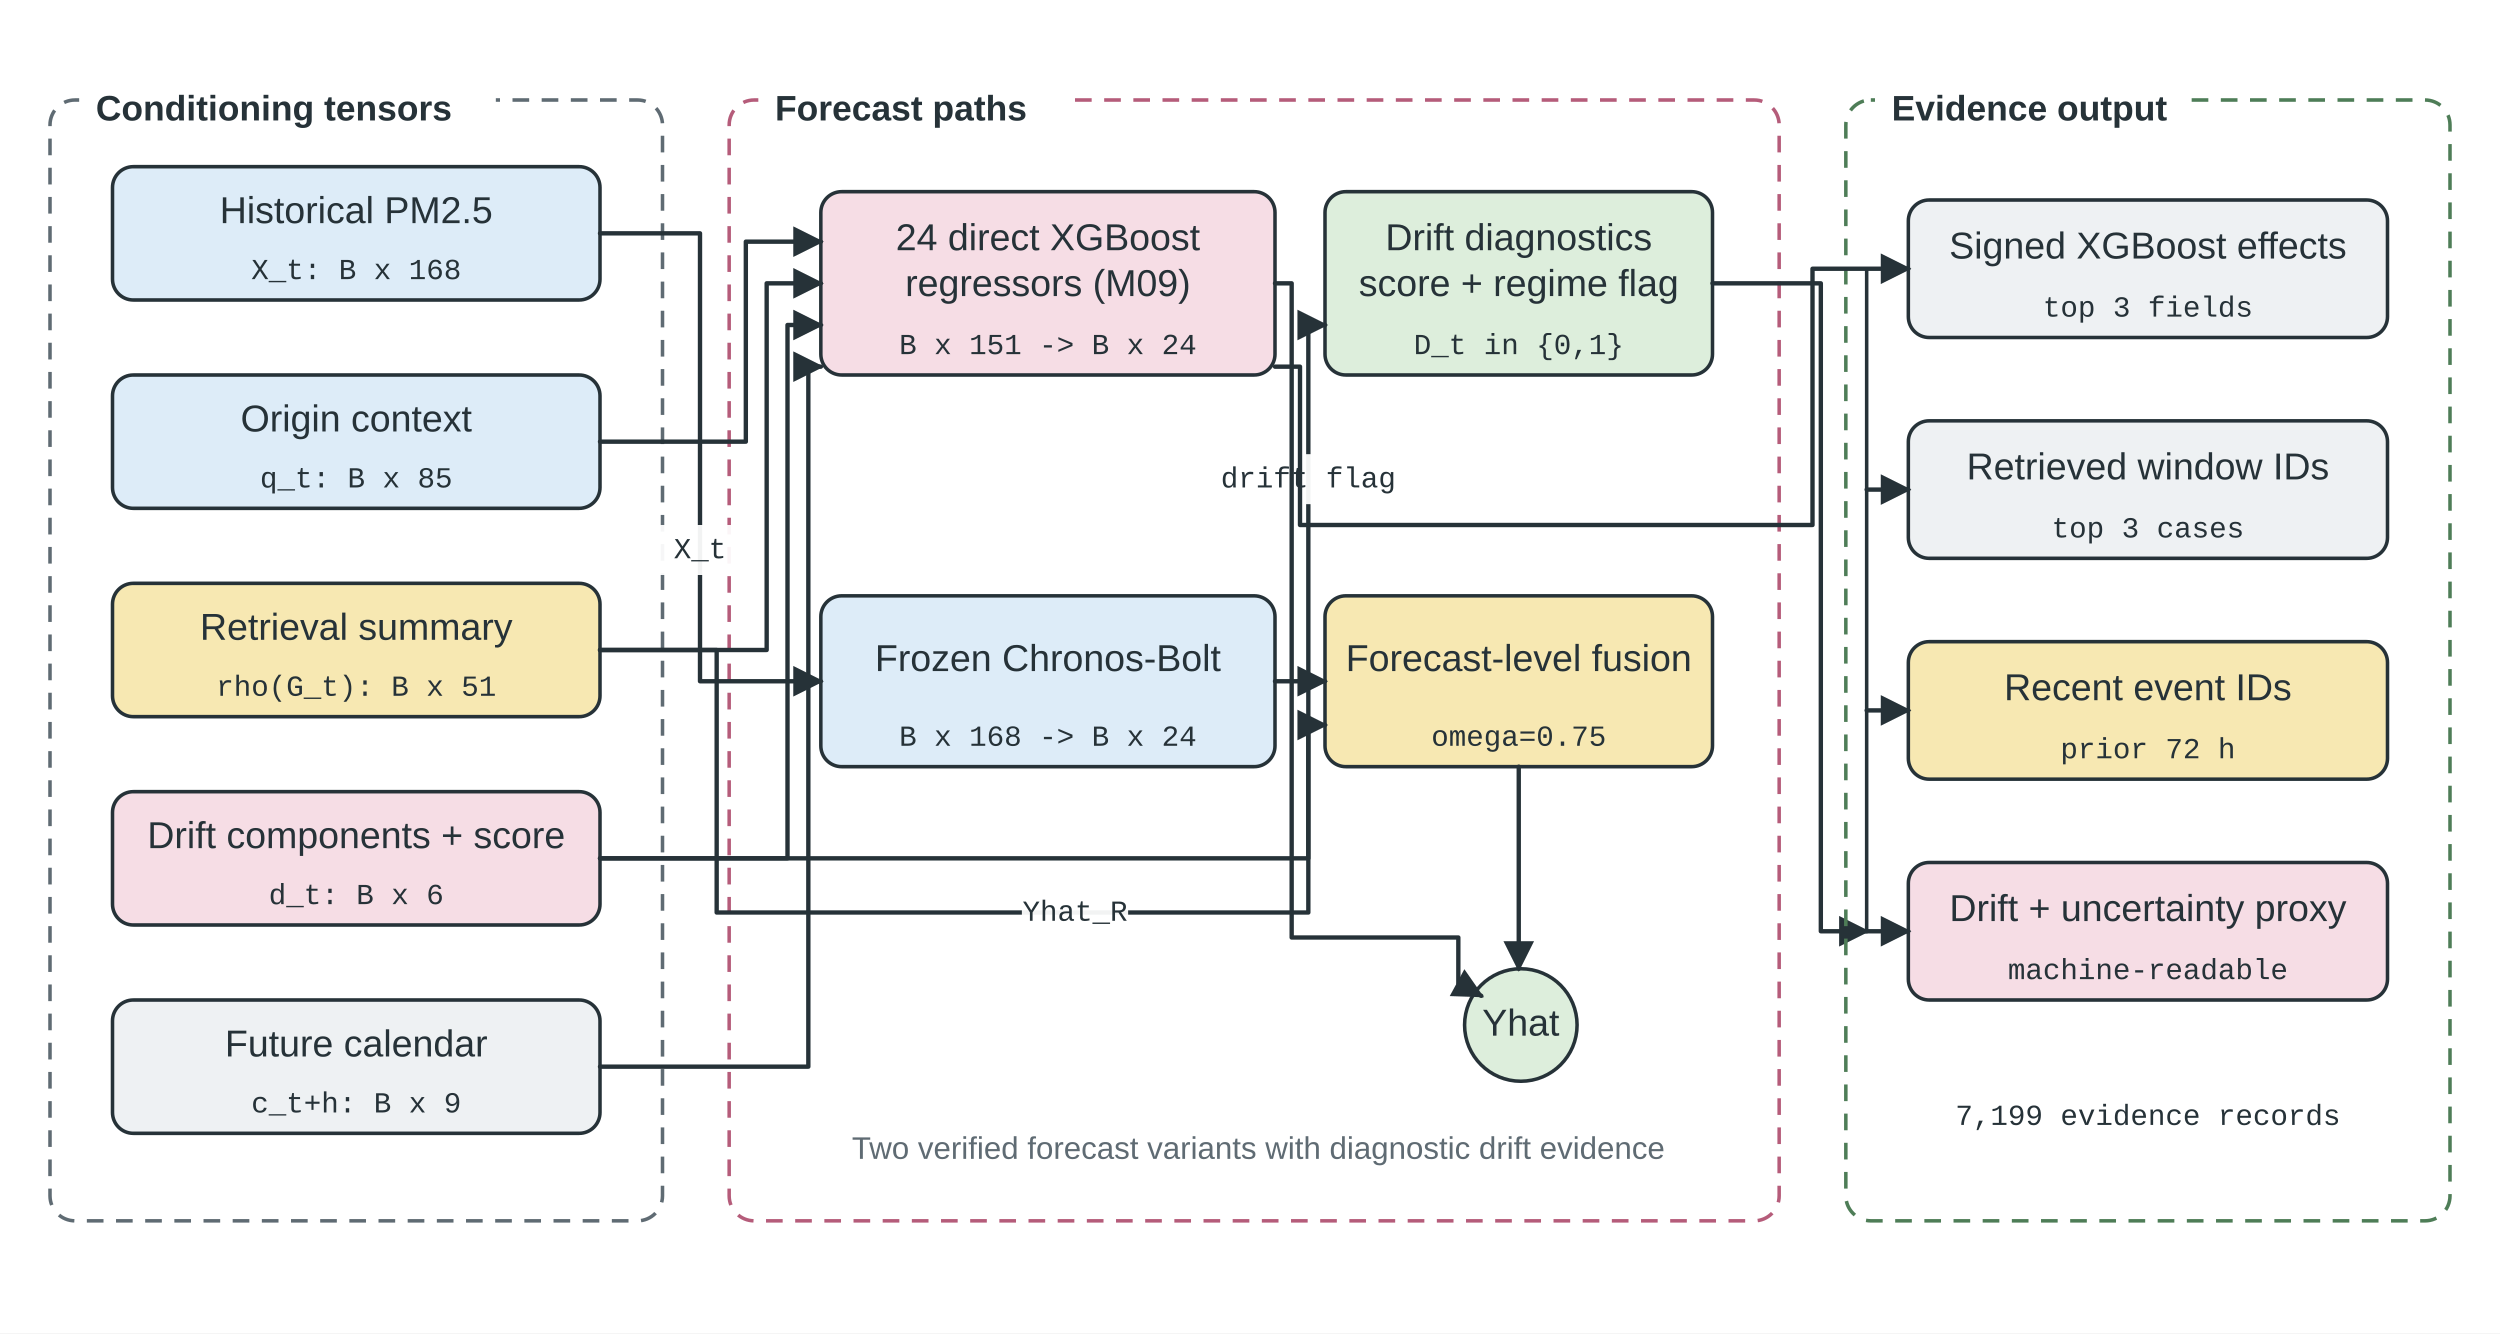
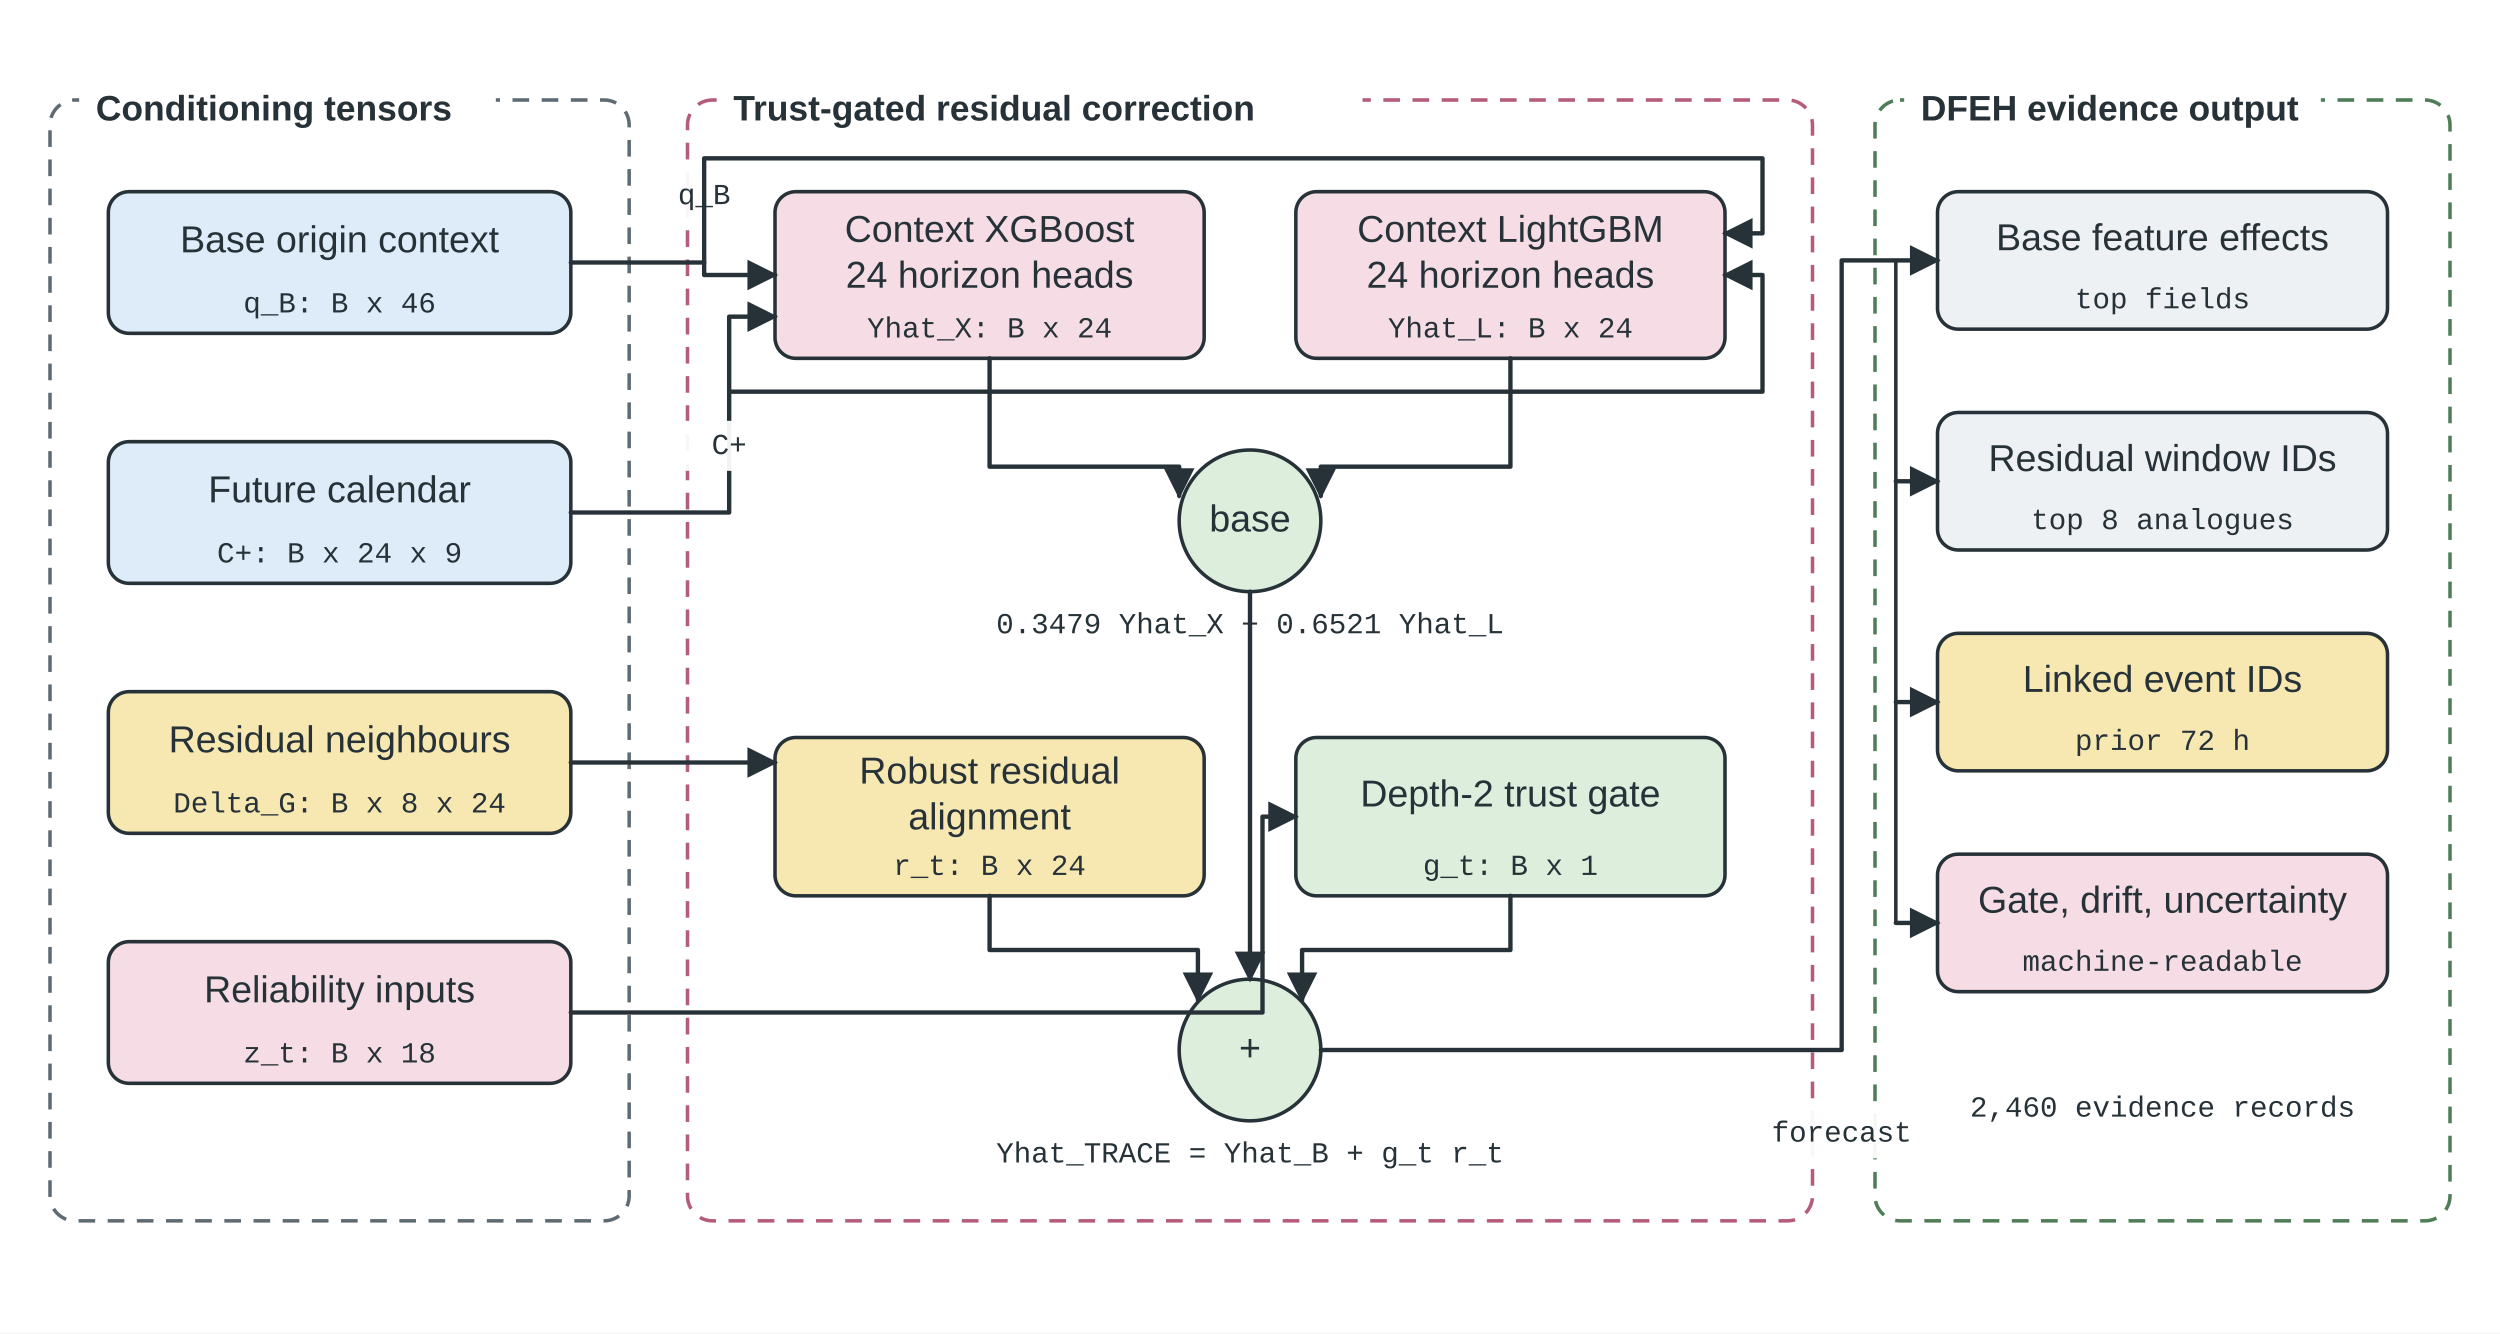
- <svg xmlns="http://www.w3.org/2000/svg" width="1200" height="640" viewBox="0 0 1200 640" role="img" aria-label="Drift-Aware Forecast and Evidence Head internals">
+ <svg xmlns="http://www.w3.org/2000/svg" width="1200" height="640" viewBox="0 0 1200 640" role="img" aria-label="TRACE residual correction and evidence head internals">
  <defs>
    <marker id="arrow" viewBox="0 0 10 10" refX="9" refY="5" markerWidth="7" markerHeight="7" orient="auto-start-reverse">
      <path d="M 0 0 L 10 5 L 0 10 z" fill="#263238" />
    </marker>
    <style>
.label{font-family:Arial,Helvetica,sans-serif;font-size:18px;fill:#263238}
.small{font-family:Arial,Helvetica,sans-serif;font-size:15px;fill:#5F6B73}
.mono{font-family:Consolas,'Courier New',monospace;font-size:14px;fill:#263238}
.group{font-family:Arial,Helvetica,sans-serif;font-size:17px;font-weight:700;fill:#263238}
.title{font-family:Arial,Helvetica,sans-serif;font-size:21px;font-weight:700;fill:#263238}
</style>
  </defs>
  <rect x="0" y="0" width="1200" height="640" fill="#FFFFFF" />
-   <rect x="24" y="48" width="294" height="538" rx="12" fill="none" stroke="#5F6B73" stroke-width="1.7" stroke-dasharray="8 6" />
+   <rect x="24" y="48" width="278" height="538" rx="12" fill="none" stroke="#5F6B73" stroke-width="1.7" stroke-dasharray="8 6" />
  <rect x="38" y="36" width="200" height="24" fill="#FFFFFF" />
  <text x="46" y="53" class="group" text-anchor="start" dominant-baseline="middle">Conditioning tensors</text>
-   <rect x="54" y="80" width="234" height="64" rx="10" fill="#DDECF8" stroke="#263238" stroke-width="1.7" />
-   <text x="171.0" y="102.0" class="label" text-anchor="middle" dominant-baseline="middle">Historical PM2.5</text>
-   <text x="171.0" y="130" class="mono" text-anchor="middle" dominant-baseline="middle">X_t: B x 168</text>
-   <rect x="54" y="180" width="234" height="64" rx="10" fill="#DDECF8" stroke="#263238" stroke-width="1.7" />
-   <text x="171.0" y="202.0" class="label" text-anchor="middle" dominant-baseline="middle">Origin context</text>
-   <text x="171.0" y="230" class="mono" text-anchor="middle" dominant-baseline="middle">q_t: B x 85</text>
-   <rect x="54" y="280" width="234" height="64" rx="10" fill="#F7E8B2" stroke="#263238" stroke-width="1.7" />
-   <text x="171.0" y="302.0" class="label" text-anchor="middle" dominant-baseline="middle">Retrieval summary</text>
-   <text x="171.0" y="330" class="mono" text-anchor="middle" dominant-baseline="middle">rho(G_t): B x 51</text>
-   <rect x="54" y="380" width="234" height="64" rx="10" fill="#F6DDE5" stroke="#263238" stroke-width="1.7" />
-   <text x="171.0" y="402.0" class="label" text-anchor="middle" dominant-baseline="middle">Drift components + score</text>
-   <text x="171.0" y="430" class="mono" text-anchor="middle" dominant-baseline="middle">d_t: B x 6</text>
-   <rect x="54" y="480" width="234" height="64" rx="10" fill="#EEF1F3" stroke="#263238" stroke-width="1.7" />
-   <text x="171.0" y="502.0" class="label" text-anchor="middle" dominant-baseline="middle">Future calendar</text>
-   <text x="171.0" y="530" class="mono" text-anchor="middle" dominant-baseline="middle">c_t+h: B x 9</text>
-   <rect x="350" y="48" width="504" height="538" rx="12" fill="none" stroke="#B55C7A" stroke-width="1.7" stroke-dasharray="8 6" />
-   <rect x="364" y="36" width="150" height="24" fill="#FFFFFF" />
-   <text x="372" y="53" class="group" text-anchor="start" dominant-baseline="middle">Forecast paths</text>
-   <rect x="394" y="92" width="218" height="88" rx="10" fill="#F6DDE5" stroke="#263238" stroke-width="1.7" />
-   <text x="503.0" y="115.0" class="label" text-anchor="middle" dominant-baseline="middle">24 direct XGBoost</text>
-   <text x="503.0" y="137.0" class="label" text-anchor="middle" dominant-baseline="middle">regressors (M09)</text>
-   <text x="503.0" y="166" class="mono" text-anchor="middle" dominant-baseline="middle">B x 151 -&gt; B x 24</text>
-   <rect x="636" y="92" width="186" height="88" rx="10" fill="#DDEEDC" stroke="#263238" stroke-width="1.7" />
-   <text x="729.0" y="115.0" class="label" text-anchor="middle" dominant-baseline="middle">Drift diagnostics</text>
-   <text x="729.0" y="137.0" class="label" text-anchor="middle" dominant-baseline="middle">score + regime flag</text>
-   <text x="729.0" y="166" class="mono" text-anchor="middle" dominant-baseline="middle">D_t in {0,1}</text>
-   <rect x="394" y="286" width="218" height="82" rx="10" fill="#DDECF8" stroke="#263238" stroke-width="1.7" />
-   <text x="503.0" y="317.0" class="label" text-anchor="middle" dominant-baseline="middle">Frozen Chronos-Bolt</text>
-   <text x="503.0" y="354" class="mono" text-anchor="middle" dominant-baseline="middle">B x 168 -&gt; B x 24</text>
-   <rect x="636" y="286" width="186" height="82" rx="10" fill="#F7E8B2" stroke="#263238" stroke-width="1.7" />
-   <text x="729.0" y="317.0" class="label" text-anchor="middle" dominant-baseline="middle">Forecast-level fusion</text>
-   <text x="729.0" y="354" class="mono" text-anchor="middle" dominant-baseline="middle">omega=0.75</text>
-   <polyline points="288,212 358,212 358,116 394,116" fill="none" stroke="#263238" stroke-width="2.1" stroke-linejoin="round" stroke-linecap="round" marker-end="url(#arrow)" />
-   <polyline points="288,312 368,312 368,136 394,136" fill="none" stroke="#263238" stroke-width="2.1" stroke-linejoin="round" stroke-linecap="round" marker-end="url(#arrow)" />
-   <polyline points="288,412 378,412 378,156 394,156" fill="none" stroke="#263238" stroke-width="2.1" stroke-linejoin="round" stroke-linecap="round" marker-end="url(#arrow)" />
-   <polyline points="288,512 388,512 388,176 394,176" fill="none" stroke="#263238" stroke-width="2.1" stroke-linejoin="round" stroke-linecap="round" marker-end="url(#arrow)" />
-   <polyline points="288,112 336,112 336,327 394,327" fill="none" stroke="#263238" stroke-width="2.1" stroke-linejoin="round" stroke-linecap="round" marker-end="url(#arrow)" />
-   <rect x="312.0" y="252" width="48" height="24" fill="#FFFFFF" opacity="0.94" />
-   <text x="336" y="264" class="mono" text-anchor="middle" dominant-baseline="middle">X_t</text>
-   <polyline points="288,312 344,312 344,438 628,438 628,348 636,348" fill="none" stroke="#263238" stroke-width="2.1" stroke-linejoin="round" stroke-linecap="round" marker-end="url(#arrow)" />
-   <rect x="490.5" y="426" width="51.0" height="24" fill="#FFFFFF" opacity="0.94" />
-   <text x="516" y="438" class="mono" text-anchor="middle" dominant-baseline="middle">Yhat_R</text>
-   <polyline points="612,327 636,327" fill="none" stroke="#263238" stroke-width="2.1" stroke-linejoin="round" stroke-linecap="round" marker-end="url(#arrow)" />
-   <polyline points="288,412 628,412 628,156 636,156" fill="none" stroke="#263238" stroke-width="2.1" stroke-linejoin="round" stroke-linecap="round" marker-end="url(#arrow)" />
-   <rect x="585.5" y="218" width="85.0" height="24" fill="#FFFFFF" opacity="0.94" />
-   <text x="628" y="230" class="mono" text-anchor="middle" dominant-baseline="middle">drift flag</text>
-   <circle cx="730" cy="492" r="27" fill="#DDEEDC" stroke="#263238" stroke-width="1.7" />
-   <text x="730" y="492" class="label" text-anchor="middle" dominant-baseline="middle">Yhat</text>
-   <polyline points="612,136 620,136 620,450 700,450 700,472 711,478" fill="none" stroke="#263238" stroke-width="2.1" stroke-linejoin="round" stroke-linecap="round" marker-end="url(#arrow)" />
-   <polyline points="822,136 874,136 874,447 896,447" fill="none" stroke="#263238" stroke-width="2.1" stroke-linejoin="round" stroke-linecap="round" marker-end="url(#arrow)" />
-   <polyline points="729,368 729,465" fill="none" stroke="#263238" stroke-width="2.1" stroke-linejoin="round" stroke-linecap="round" marker-end="url(#arrow)" />
-   <text x="604" y="552" class="small" text-anchor="middle" dominant-baseline="middle">Two verified forecast variants with diagnostic drift evidence</text>
-   <rect x="886" y="48" width="290" height="538" rx="12" fill="none" stroke="#4E7D57" stroke-width="1.7" stroke-dasharray="8 6" />
-   <rect x="900" y="36" width="150" height="24" fill="#FFFFFF" />
-   <text x="908" y="53" class="group" text-anchor="start" dominant-baseline="middle">Evidence output</text>
-   <rect x="916" y="96" width="230" height="66" rx="10" fill="#EEF1F3" stroke="#263238" stroke-width="1.7" />
-   <text x="1031.0" y="119.0" class="label" text-anchor="middle" dominant-baseline="middle">Signed XGBoost effects</text>
-   <text x="1031.0" y="148" class="mono" text-anchor="middle" dominant-baseline="middle">top 3 fields</text>
-   <rect x="916" y="202" width="230" height="66" rx="10" fill="#EEF1F3" stroke="#263238" stroke-width="1.7" />
-   <text x="1031.0" y="225.0" class="label" text-anchor="middle" dominant-baseline="middle">Retrieved window IDs</text>
-   <text x="1031.0" y="254" class="mono" text-anchor="middle" dominant-baseline="middle">top 3 cases</text>
-   <rect x="916" y="308" width="230" height="66" rx="10" fill="#F7E8B2" stroke="#263238" stroke-width="1.7" />
-   <text x="1031.0" y="331.0" class="label" text-anchor="middle" dominant-baseline="middle">Recent event IDs</text>
-   <text x="1031.0" y="360" class="mono" text-anchor="middle" dominant-baseline="middle">prior 72 h</text>
-   <rect x="916" y="414" width="230" height="66" rx="10" fill="#F6DDE5" stroke="#263238" stroke-width="1.7" />
-   <text x="1031.0" y="437.0" class="label" text-anchor="middle" dominant-baseline="middle">Drift + uncertainty proxy</text>
-   <text x="1031.0" y="466" class="mono" text-anchor="middle" dominant-baseline="middle">machine-readable</text>
-   <polyline points="612,176 624,176 624,252 870,252 870,129 916,129" fill="none" stroke="#263238" stroke-width="2.1" stroke-linejoin="round" stroke-linecap="round" marker-end="url(#arrow)" />
-   <polyline points="896,235 916,235" fill="none" stroke="#263238" stroke-width="2.1" stroke-linejoin="round" stroke-linecap="round" marker-end="url(#arrow)" />
-   <polyline points="896,341 916,341" fill="none" stroke="#263238" stroke-width="2.1" stroke-linejoin="round" stroke-linecap="round" marker-end="url(#arrow)" />
-   <polyline points="896,447 916,447" fill="none" stroke="#263238" stroke-width="2.1" stroke-linejoin="round" stroke-linecap="round" marker-end="url(#arrow)" />
-   <line x1="896" y1="129" x2="896" y2="447" stroke="#263238" stroke-width="1.7" />
-   <text x="1031" y="536" class="mono" text-anchor="middle" dominant-baseline="middle">7,199 evidence records</text>
+   <rect x="52" y="92" width="222" height="68" rx="10" fill="#DDECF8" stroke="#263238" stroke-width="1.7" />
+   <text x="163.0" y="116.0" class="label" text-anchor="middle" dominant-baseline="middle">Base origin context</text>
+   <text x="163.0" y="146" class="mono" text-anchor="middle" dominant-baseline="middle">q_B: B x 46</text>
+   <rect x="52" y="212" width="222" height="68" rx="10" fill="#DDECF8" stroke="#263238" stroke-width="1.7" />
+   <text x="163.0" y="236.0" class="label" text-anchor="middle" dominant-baseline="middle">Future calendar</text>
+   <text x="163.0" y="266" class="mono" text-anchor="middle" dominant-baseline="middle">C+: B x 24 x 9</text>
+   <rect x="52" y="332" width="222" height="68" rx="10" fill="#F7E8B2" stroke="#263238" stroke-width="1.7" />
+   <text x="163.0" y="356.0" class="label" text-anchor="middle" dominant-baseline="middle">Residual neighbours</text>
+   <text x="163.0" y="386" class="mono" text-anchor="middle" dominant-baseline="middle">Delta_G: B x 8 x 24</text>
+   <rect x="52" y="452" width="222" height="68" rx="10" fill="#F6DDE5" stroke="#263238" stroke-width="1.7" />
+   <text x="163.0" y="476.0" class="label" text-anchor="middle" dominant-baseline="middle">Reliability inputs</text>
+   <text x="163.0" y="506" class="mono" text-anchor="middle" dominant-baseline="middle">z_t: B x 18</text>
+   <rect x="330" y="48" width="540" height="538" rx="12" fill="none" stroke="#B55C7A" stroke-width="1.7" stroke-dasharray="8 6" />
+   <rect x="344" y="36" width="310" height="24" fill="#FFFFFF" />
+   <text x="352" y="53" class="group" text-anchor="start" dominant-baseline="middle">Trust-gated residual correction</text>
+   <rect x="372" y="92" width="206" height="80" rx="10" fill="#F6DDE5" stroke="#263238" stroke-width="1.7" />
+   <text x="475.0" y="111.0" class="label" text-anchor="middle" dominant-baseline="middle">Context XGBoost</text>
+   <text x="475.0" y="133.0" class="label" text-anchor="middle" dominant-baseline="middle">24 horizon heads</text>
+   <text x="475.0" y="158" class="mono" text-anchor="middle" dominant-baseline="middle">Yhat_X: B x 24</text>
+   <rect x="622" y="92" width="206" height="80" rx="10" fill="#F6DDE5" stroke="#263238" stroke-width="1.7" />
+   <text x="725.0" y="111.0" class="label" text-anchor="middle" dominant-baseline="middle">Context LightGBM</text>
+   <text x="725.0" y="133.0" class="label" text-anchor="middle" dominant-baseline="middle">24 horizon heads</text>
+   <text x="725.0" y="158" class="mono" text-anchor="middle" dominant-baseline="middle">Yhat_L: B x 24</text>
+   <circle cx="600" cy="250" r="34" fill="#DDEEDC" stroke="#263238" stroke-width="1.7" />
+   <text x="600" y="250" class="label" text-anchor="middle" dominant-baseline="middle">base</text>
+   <text x="600" y="300" class="mono" text-anchor="middle" dominant-baseline="middle">0.3479 Yhat_X + 0.6521 Yhat_L</text>
+   <rect x="372" y="354" width="206" height="76" rx="10" fill="#F7E8B2" stroke="#263238" stroke-width="1.7" />
+   <text x="475.0" y="371.0" class="label" text-anchor="middle" dominant-baseline="middle">Robust residual</text>
+   <text x="475.0" y="393.0" class="label" text-anchor="middle" dominant-baseline="middle">alignment</text>
+   <text x="475.0" y="416" class="mono" text-anchor="middle" dominant-baseline="middle">r_t: B x 24</text>
+   <rect x="622" y="354" width="206" height="76" rx="10" fill="#DDEEDC" stroke="#263238" stroke-width="1.7" />
+   <text x="725.0" y="382.0" class="label" text-anchor="middle" dominant-baseline="middle">Depth-2 trust gate</text>
+   <text x="725.0" y="416" class="mono" text-anchor="middle" dominant-baseline="middle">g_t: B x 1</text>
+   <circle cx="600" cy="504" r="34" fill="#DDEEDC" stroke="#263238" stroke-width="1.7" />
+   <text x="600" y="504" class="label" text-anchor="middle" dominant-baseline="middle">+</text>
+   <text x="600" y="554" class="mono" text-anchor="middle" dominant-baseline="middle">Yhat_TRACE = Yhat_B + g_t r_t</text>
+   <polyline points="274,126 338,126 338,132 372,132" fill="none" stroke="#263238" stroke-width="2.1" stroke-linejoin="round" stroke-linecap="round" marker-end="url(#arrow)" />
+   <rect x="314.0" y="82" width="48" height="24" fill="#FFFFFF" opacity="0.94" />
+   <text x="338" y="94" class="mono" text-anchor="middle" dominant-baseline="middle">q_B</text>
+   <polyline points="274,246 350,246 350,188 846,188 846,132 828,132" fill="none" stroke="#263238" stroke-width="2.1" stroke-linejoin="round" stroke-linecap="round" marker-end="url(#arrow)" />
+   <rect x="326.0" y="202" width="48" height="24" fill="#FFFFFF" opacity="0.94" />
+   <text x="350" y="214" class="mono" text-anchor="middle" dominant-baseline="middle">C+</text>
+   <polyline points="350,188 350,152 372,152" fill="none" stroke="#263238" stroke-width="2.1" stroke-linejoin="round" stroke-linecap="round" marker-end="url(#arrow)" />
+   <polyline points="338,126 338,76 846,76 846,112 828,112" fill="none" stroke="#263238" stroke-width="2.1" stroke-linejoin="round" stroke-linecap="round" marker-end="url(#arrow)" />
+   <polyline points="475,172 475,224 566,224 566,238" fill="none" stroke="#263238" stroke-width="2.1" stroke-linejoin="round" stroke-linecap="round" marker-end="url(#arrow)" />
+   <polyline points="725,172 725,224 634,224 634,238" fill="none" stroke="#263238" stroke-width="2.1" stroke-linejoin="round" stroke-linecap="round" marker-end="url(#arrow)" />
+   <polyline points="274,366 372,366" fill="none" stroke="#263238" stroke-width="2.1" stroke-linejoin="round" stroke-linecap="round" marker-end="url(#arrow)" />
+   <polyline points="274,486 606,486 606,392 622,392" fill="none" stroke="#263238" stroke-width="2.1" stroke-linejoin="round" stroke-linecap="round" marker-end="url(#arrow)" />
+   <polyline points="600,284 600,470" fill="none" stroke="#263238" stroke-width="2.1" stroke-linejoin="round" stroke-linecap="round" marker-end="url(#arrow)" />
+   <polyline points="475,430 475,456 575,456 575,480" fill="none" stroke="#263238" stroke-width="2.1" stroke-linejoin="round" stroke-linecap="round" marker-end="url(#arrow)" />
+   <polyline points="725,430 725,456 625,456 625,480" fill="none" stroke="#263238" stroke-width="2.1" stroke-linejoin="round" stroke-linecap="round" marker-end="url(#arrow)" />
+   <rect x="900" y="48" width="276" height="538" rx="12" fill="none" stroke="#4E7D57" stroke-width="1.7" stroke-dasharray="8 6" />
+   <rect x="914" y="36" width="200" height="24" fill="#FFFFFF" />
+   <text x="922" y="53" class="group" text-anchor="start" dominant-baseline="middle">DFEH evidence output</text>
+   <rect x="930" y="92" width="216" height="66" rx="10" fill="#EEF1F3" stroke="#263238" stroke-width="1.7" />
+   <text x="1038.0" y="115.0" class="label" text-anchor="middle" dominant-baseline="middle">Base feature effects</text>
+   <text x="1038.0" y="144" class="mono" text-anchor="middle" dominant-baseline="middle">top fields</text>
+   <rect x="930" y="198" width="216" height="66" rx="10" fill="#EEF1F3" stroke="#263238" stroke-width="1.7" />
+   <text x="1038.0" y="221.0" class="label" text-anchor="middle" dominant-baseline="middle">Residual window IDs</text>
+   <text x="1038.0" y="250" class="mono" text-anchor="middle" dominant-baseline="middle">top 8 analogues</text>
+   <rect x="930" y="304" width="216" height="66" rx="10" fill="#F7E8B2" stroke="#263238" stroke-width="1.7" />
+   <text x="1038.0" y="327.0" class="label" text-anchor="middle" dominant-baseline="middle">Linked event IDs</text>
+   <text x="1038.0" y="356" class="mono" text-anchor="middle" dominant-baseline="middle">prior 72 h</text>
+   <rect x="930" y="410" width="216" height="66" rx="10" fill="#F6DDE5" stroke="#263238" stroke-width="1.7" />
+   <text x="1038.0" y="433.0" class="label" text-anchor="middle" dominant-baseline="middle">Gate, drift, uncertainty</text>
+   <text x="1038.0" y="462" class="mono" text-anchor="middle" dominant-baseline="middle">machine-readable</text>
+   <polyline points="634,504 884,504 884,125 930,125" fill="none" stroke="#263238" stroke-width="2.1" stroke-linejoin="round" stroke-linecap="round" marker-end="url(#arrow)" />
+   <rect x="850.0" y="532" width="68.0" height="24" fill="#FFFFFF" opacity="0.94" />
+   <text x="884" y="544" class="mono" text-anchor="middle" dominant-baseline="middle">forecast</text>
+   <line x1="910" y1="125" x2="910" y2="443" stroke="#263238" stroke-width="1.7" />
+   <polyline points="910,231 930,231" fill="none" stroke="#263238" stroke-width="2.1" stroke-linejoin="round" stroke-linecap="round" marker-end="url(#arrow)" />
+   <polyline points="910,337 930,337" fill="none" stroke="#263238" stroke-width="2.1" stroke-linejoin="round" stroke-linecap="round" marker-end="url(#arrow)" />
+   <polyline points="910,443 930,443" fill="none" stroke="#263238" stroke-width="2.1" stroke-linejoin="round" stroke-linecap="round" marker-end="url(#arrow)" />
+   <text x="1038" y="532" class="mono" text-anchor="middle" dominant-baseline="middle">2,460 evidence records</text>
</svg>
